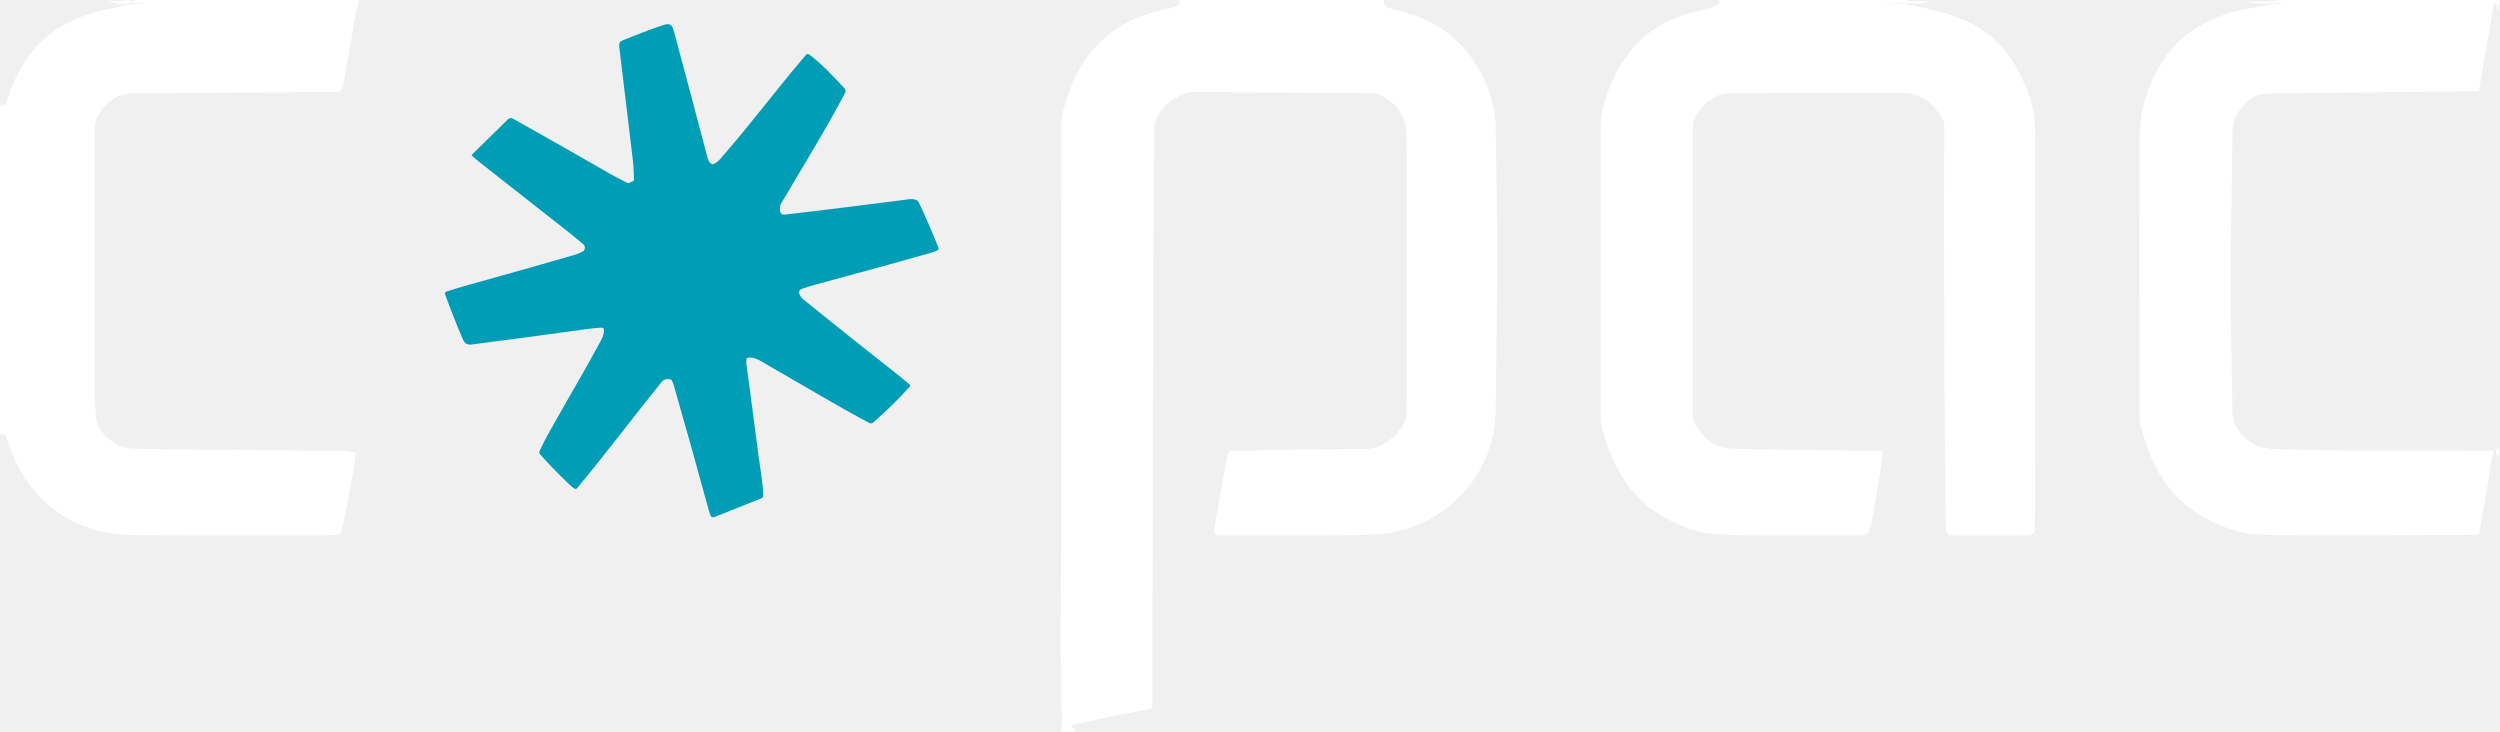
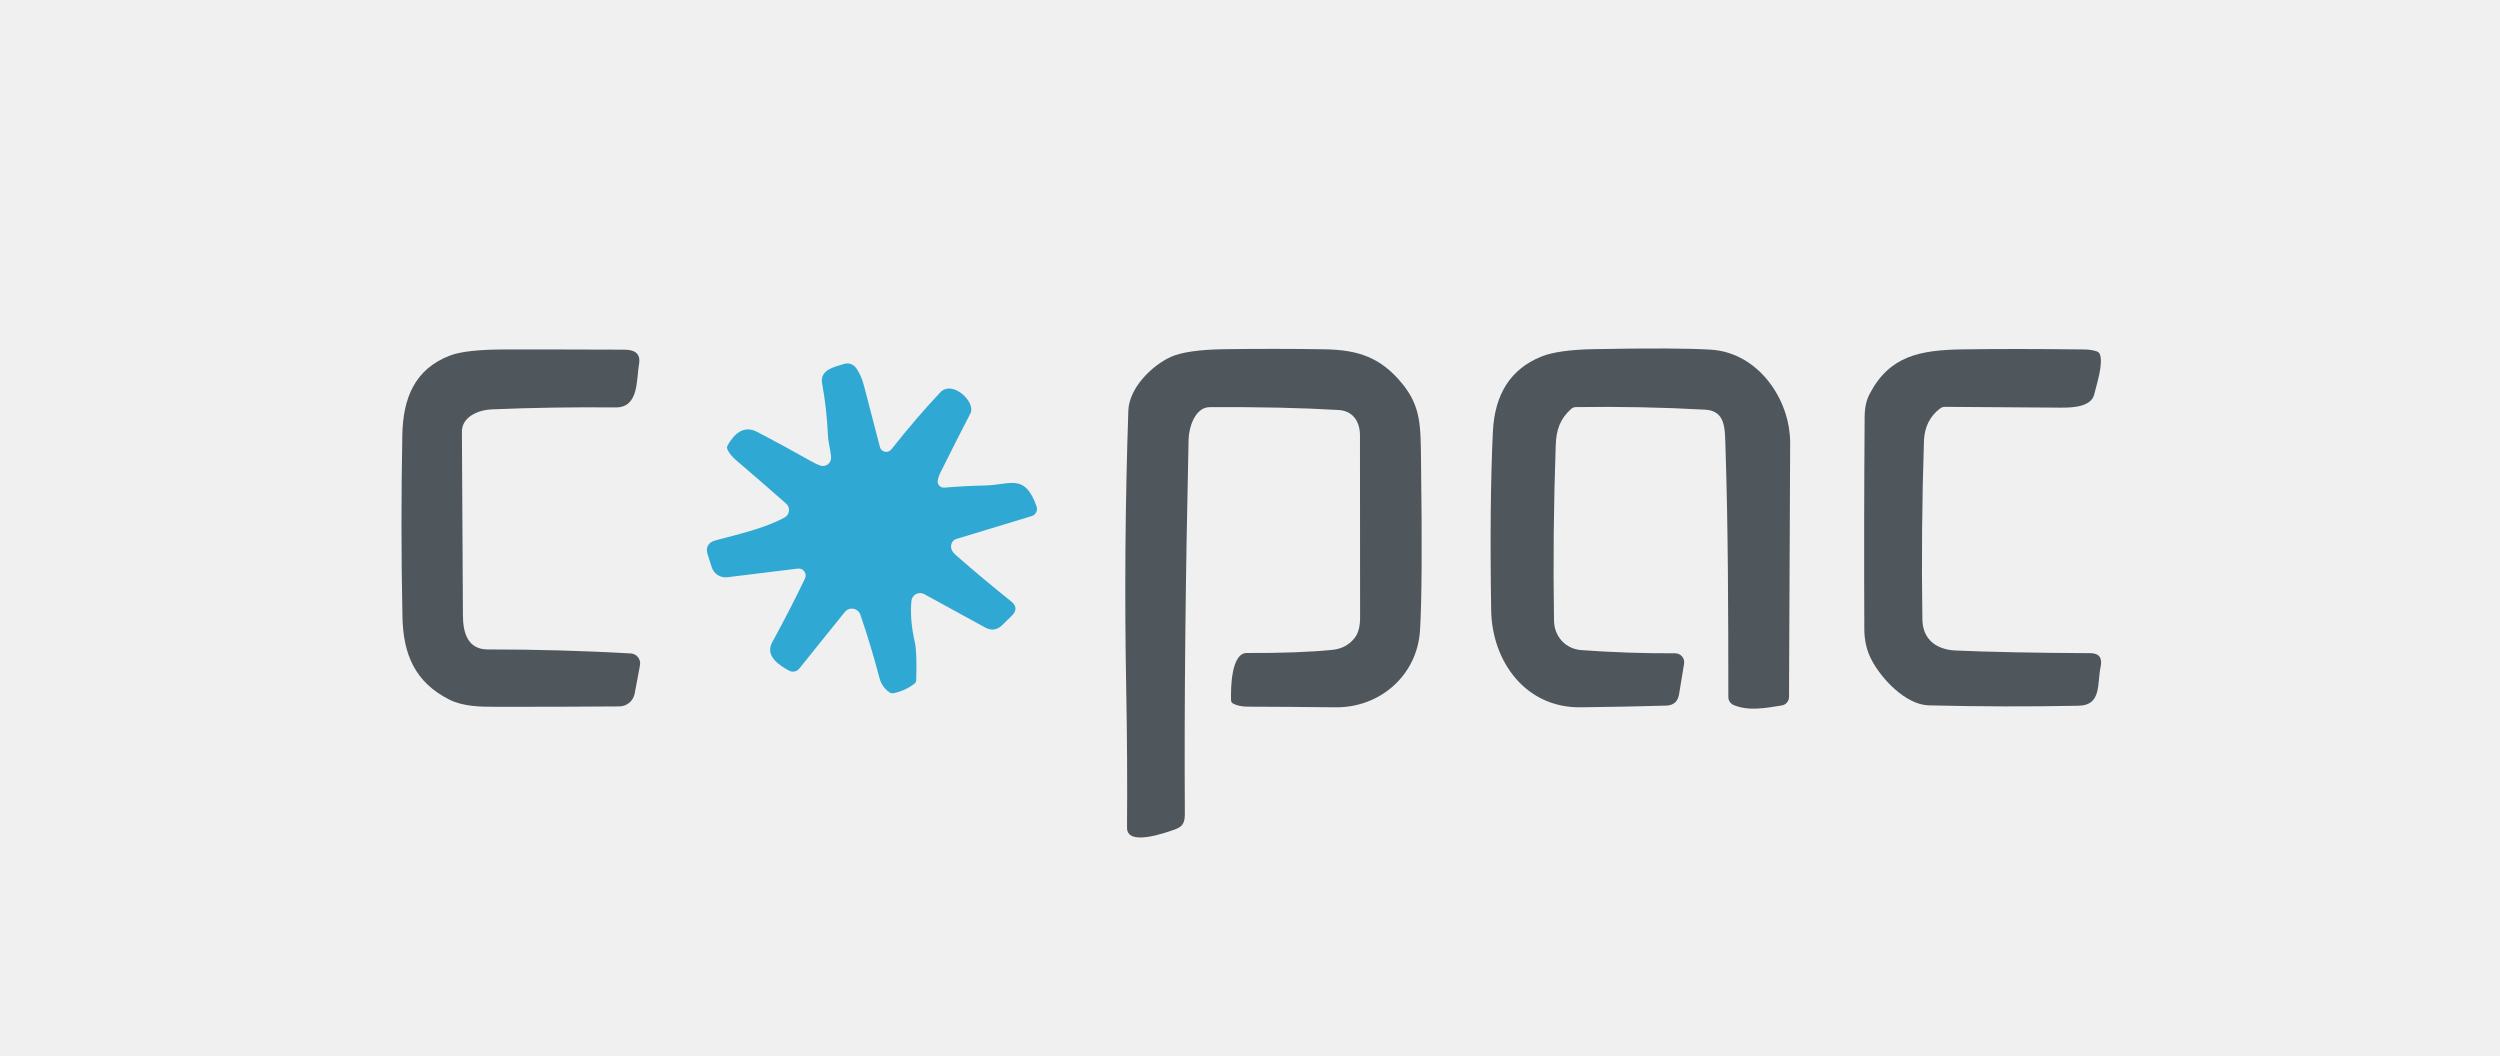
- <svg xmlns="http://www.w3.org/2000/svg" version="1.1" viewBox="0.00 0.00 1572.00 460.00">
-   <g stroke-width="2.00" fill="none" stroke-linecap="butt">
-     <path stroke="#ffffff" vector-effect="non-scaling-stroke" d="   M 225.72 1.02   Q 163.43 1.06 101.17 1.01   C 95.73 1.01 89.73 1.27 84.53 0.63" />
-     <path stroke="#ffffff" vector-effect="non-scaling-stroke" d="   M 870.23 1.05   L 741.80 1.03" />
-     <path stroke="#ffffff" vector-effect="non-scaling-stroke" d="   M 1199.23 0.90   L 1080.91 1.11" />
-     <path stroke="#ffffff" vector-effect="non-scaling-stroke" d="   M 1570.92 3.29   Q 1570.80 2.15 1570.29 1.55   Q 1569.86 1.06 1568.73 1.06   Q 1506.24 1.02 1443.75 0.92   Q 1437.52 0.91 1431.28 0.69" />
-     <path stroke="#ffffff" vector-effect="non-scaling-stroke" d="   M 82.10 0.89   L 73.23 1.90" />
-     <path stroke="#ffffff" vector-effect="non-scaling-stroke" d="   M 225.24 2.19   L 90.56 2.08" />
-     <path stroke="#ffffff" vector-effect="non-scaling-stroke" d="   M 1184.53 2.18   L 1081.04 2.20" />
-     <path stroke="#ffffff" vector-effect="non-scaling-stroke" d="   M 1568.16 1.99   L 1436.25 2.10" />
-     <path stroke="#ffffff" vector-effect="non-scaling-stroke" d="   M 870.64 2.93   C 866.80 2.64 862.97 2.24 859.11 2.24   Q 800.47 2.25 741.82 2.22" />
-     <path stroke="#ffffff" vector-effect="non-scaling-stroke" d="   M 1.13 272.94   L 0.00 267.48" />
-     <path stroke="#ffffff" vector-effect="non-scaling-stroke" d="   M 0.00 70.68   Q 1.26 70.40 0.50 66.72" />
-     <path stroke="#ffffff" vector-effect="non-scaling-stroke" d="   M 674.34 457.68   L 668.69 458.30   Q 668.60 458.31 668.61 458.39   L 668.63 458.69   Q 668.65 458.94 668.90 458.95   L 675.91 459.14" />
-   </g>
-   <path fill="#ffffff" d="   M 101.38 0.00   L 225.25 0.00   Q 226.52 1.01 225.72 1.02   Q 163.43 1.06 101.17 1.01   C 95.73 1.01 89.73 1.27 84.53 0.63   L 101.38 0.00   Z" />
-   <path fill="#ffffff" d="   M 742.86 0.00   L 870.00 0.00   Q 870.56 0.69 870.23 1.05   L 741.80 1.03   Q 741.40 0.60 742.86 0.00   Z" />
-   <path fill="#ffffff" d="   M 1081.88 0.00   L 1181.74 0.00   L 1199.23 0.90   L 1080.91 1.11   Q 1080.43 0.78 1081.88 0.00   Z" />
-   <path fill="#ffffff" d="   M 1445.38 0.00   L 1559.24 0.00   L 1571.22 0.29   Q 1571.74 0.31 1571.72 0.83   Q 1571.68 2.04 1570.92 3.29   Q 1570.80 2.15 1570.29 1.55   Q 1569.86 1.06 1568.73 1.06   Q 1506.24 1.02 1443.75 0.92   Q 1437.52 0.91 1431.28 0.69   L 1445.38 0.00   Z" />
-   <path fill="#ffffff" d="   M 82.10 0.89   L 73.23 1.90   Q 70.80 2.01 67.28 0.80   Q 67.23 0.79 67.28 0.79   L 82.10 0.89   Z" />
-   <ellipse fill="#ffffff" cx="0.00" cy="0.00" transform="translate(19.83,0.86) rotate(-0.2)" rx="7.92" ry="0.09" />
-   <path fill="#ffffff" d="   M 82.10 0.89   L 84.53 0.63   C 89.73 1.27 95.73 1.01 101.17 1.01   Q 163.43 1.06 225.72 1.02   L 225.24 2.19   L 90.56 2.08   Q 84.36 1.36 78.24 2.20   Q 76.01 2.50 73.23 1.90   L 82.10 0.89   Z" />
-   <path fill="#ffffff" d="   M 1199.23 0.90   L 1213.85 0.90   Q 1213.88 0.90 1213.87 0.87   Q 1213.87 0.86 1213.86 0.85   Q 1213.85 0.84 1213.83 0.84   Q 1209.43 2.40 1205.25 2.21   Q 1193.80 1.70 1184.53 2.18   L 1081.04 2.20   L 1080.91 1.11   L 1199.23 0.90   Z" />
-   <path fill="#ffffff" d="   M 1431.28 0.69   Q 1437.52 0.91 1443.75 0.92   Q 1506.24 1.02 1568.73 1.06   Q 1569.86 1.06 1570.29 1.55   Q 1570.80 2.15 1570.92 3.29   L 1570.92 6.09   Q 1570.92 7.16 1570.27 6.31   C 1569.35 5.12 1570.30 3.02 1569.62 2.16   Q 1569.19 1.62 1568.16 1.99   L 1436.25 2.10   C 1428.67 1.21 1421.03 3.44 1413.75 1.11   Q 1413.34 0.98 1413.76 0.89   Q 1414.43 0.74 1415.01 1.10   A 0.58 0.56 -27.7 0 0 1415.32 1.19   L 1431.28 0.69   Z" />
-   <path fill="#ffffff" d="   M 741.80 1.03   L 870.23 1.05   L 870.64 2.93   C 866.80 2.64 862.97 2.24 859.11 2.24   Q 800.47 2.25 741.82 2.22   L 741.80 1.03   Z" />
-   <path fill="#ffffff" d="   M 1568.16 1.99   L 1558.89 56.38   Q 1558.71 57.47 1557.60 57.47   C 1514.56 57.58 1471.77 58.53 1428.86 58.69   C 1426.19 58.70 1423.69 59.14 1421.05 59.53   C 1414.67 60.46 1408.18 68.32 1405.64 73.74   C 1404.07 77.12 1403.75 82.25 1403.72 86.05   Q 1403.51 110.40 1403.02 134.75   C 1402.60 155.82 1402.76 176.92 1402.82 197.99   C 1402.88 218.57 1403.58 239.17 1403.76 259.75   C 1403.84 269.35 1412.23 277.63 1420.76 280.82   Q 1424.44 282.20 1430.94 282.35   C 1445.71 282.69 1460.60 283.23 1475.25 283.25   Q 1520.50 283.31 1566.56 283.28   Q 1569.12 283.28 1567.78 285.46   C 1567.39 286.10 1567.00 286.71 1566.88 287.60   C 1564.71 303.41 1561.68 319.04 1559.02 335.00   A 1.58 1.58 0.0 0 1 1557.46 336.32   C 1515.63 336.55 1473.85 336.78 1432.01 336.51   C 1426.74 336.48 1421.48 336.07 1416.16 335.73   Q 1412.72 335.51 1409.90 334.80   C 1381.20 327.53 1361.17 311.10 1350.87 282.96   Q 1348.28 275.88 1346.64 270.25   Q 1345.55 266.51 1345.52 262.10   Q 1345.06 176.55 1345.39 90.99   Q 1345.44 78.09 1346.74 71.08   C 1350.51 50.74 1362.85 28.11 1381.52 17.27   C 1389.62 12.57 1395.95 9.67 1405.00 7.28   Q 1409.47 6.10 1426.62 2.93   C 1429.72 2.35 1432.98 2.52 1436.25 2.10   L 1568.16 1.99   Z" />
-   <path fill="#ffffff" d="   M 90.56 2.08   L 225.24 2.19   Q 223.74 7.80 222.80 13.51   Q 219.35 34.57 215.54 54.66   A 3.87 3.87 0.0 0 1 211.76 57.80   C 169.34 58.10 126.92 58.52 84.50 58.68   C 80.28 58.70 75.56 59.40 71.87 61.76   Q 64.41 66.51 60.71 74.56   Q 59.57 77.04 59.57 80.42   Q 59.46 166.80 59.70 253.15   C 59.71 256.82 60.19 260.53 60.54 264.26   C 61.21 271.37 72.49 280.56 79.23 281.50   C 81.26 281.78 83.30 282.17 85.34 282.20   C 128.47 282.92 171.61 283.13 214.75 283.45   Q 218.41 283.48 222.47 284.31   A 1.53 1.52 -80.0 0 1 223.67 286.03   Q 220.03 310.15 214.80 333.76   Q 214.29 336.05 211.67 336.23   Q 204.22 336.75 196.75 336.76   Q 142.42 336.87 88.10 336.51   C 77.60 336.44 68.11 335.97 57.43 332.50   Q 31.30 324.03 16.07 301.22   Q 8.87 290.43 3.89 274.66   Q 3.26 272.66 1.13 272.94   L 0.00 267.48   L 0.00 70.68   Q 1.26 70.40 0.50 66.72   Q 0.00 67.31 0.70 66.37   A 0.33 0.32 -72.1 0 1 0.93 66.25   Q 3.59 66.10 4.04 64.52   C 8.81 47.50 19.02 29.70 33.83 19.67   C 48.66 9.63 63.09 6.30 80.75 3.10   Q 80.95 3.07 81.31 2.87   Q 81.75 2.64 82.24 2.61   L 90.56 2.08   Z" />
-   <path fill="#ffffff" d="   M 741.82 2.22   Q 800.47 2.25 859.11 2.24   C 862.97 2.24 866.80 2.64 870.64 2.93   Q 871.88 4.69 873.48 5.08   Q 881.90 7.11 887.93 9.13   C 914.17 17.92 931.75 38.39 938.55 64.75   C 939.98 70.27 940.45 76.74 940.52 82.55   Q 940.73 100.65 941.07 118.75   C 941.90 163.52 941.08 208.31 940.52 253.08   C 940.44 259.75 940.31 267.21 938.83 273.61   C 931.57 305.03 908.72 327.16 877.34 334.47   Q 873.00 335.48 866.59 335.84   C 861.73 336.11 856.97 336.47 852.13 336.52   Q 809.55 336.94 766.44 336.61   A 2.96 2.96 0.0 0 1 763.54 333.18   Q 767.10 310.92 771.51 288.26   Q 771.90 286.24 772.44 284.63   A 1.71 1.70 8.8 0 1 774.05 283.46   Q 785.82 283.38 797.25 283.05   C 818.00 282.46 838.75 282.51 859.50 282.28   C 869.39 282.17 879.34 273.71 883.34 265.20   Q 884.44 262.85 884.44 259.70   C 884.47 202.28 884.76 144.89 884.44 87.48   Q 884.40 79.54 883.02 75.68   C 880.44 68.50 874.54 62.85 867.60 59.69   Q 865.10 58.55 861.69 58.55   C 824.87 58.56 788.08 58.09 751.27 57.80   Q 747.74 57.77 744.94 58.84   C 735.42 62.50 726.10 70.62 725.83 80.79   Q 725.62 88.65 725.57 96.50   C 724.88 212.52 724.87 328.52 724.60 444.54   A 1.28 1.27 84.7 0 1 723.58 445.78   Q 715.64 447.33 707.54 448.80   C 697.02 450.70 686.07 453.44 675.26 455.55   Q 674.06 455.79 673.27 456.66   Q 672.81 457.18 673.47 457.40   L 674.34 457.68   L 668.69 458.30   Q 668.60 458.31 668.61 458.39   L 668.63 458.69   Q 668.65 458.94 668.90 458.95   L 675.91 459.14   L 669.88 460.00   L 668.50 460.00   Q 667.86 459.71 666.91 459.62   A 0.39 0.39 0.0 0 1 666.65 458.97   L 667.30 458.23   Q 667.64 457.85 667.63 457.35   Q 667.39 437.54 667.43 417.75   C 667.43 415.54 666.71 413.03 666.70 410.73   C 666.69 393.06 667.20 375.09 667.21 357.75   Q 667.28 218.03 667.47 78.30   Q 667.48 73.80 668.53 69.82   Q 669.95 64.47 671.68 59.22   C 679.35 35.97 695.95 17.64 718.79 9.70   Q 724.43 7.74 736.01 5.02   Q 737.11 4.76 740.59 3.35   Q 741.05 3.16 741.37 2.77   L 741.82 2.22   Z" />
-   <path fill="#ffffff" d="   M 1081.04 2.20   L 1184.53 2.18   Q 1196.43 2.03 1199.99 2.77   C 1223.15 7.62 1245.23 12.61 1260.56 31.70   Q 1268.08 41.06 1274.31 55.71   C 1279.11 66.99 1279.72 77.05 1279.74 87.75   Q 1279.92 203.75 1279.63 319.75   Q 1279.61 326.63 1279.36 333.50   C 1279.22 337.37 1273.79 336.70 1271.15 336.73   Q 1244.89 337.04 1228.00 336.64   Q 1223.69 336.54 1223.54 332.09   Q 1223.35 326.27 1223.29 320.50   Q 1222.12 199.13 1222.53 77.75   Q 1222.53 76.89 1221.53 75.02   C 1217.86 68.25 1213.31 63.05 1206.03 60.21   C 1199.49 57.67 1189.85 58.49 1182.25 58.48   Q 1114.75 58.35 1088.00 58.74   C 1084.83 58.79 1080.57 59.47 1077.64 61.33   C 1072.18 64.81 1064.56 72.34 1064.56 79.53   Q 1064.58 171.02 1064.56 262.50   C 1064.56 266.42 1069.74 272.32 1072.44 275.04   C 1078.46 281.12 1084.33 282.08 1093.46 282.27   Q 1137.73 283.20 1182.08 283.43   Q 1184.04 283.44 1183.79 285.38   Q 1181.09 306.48 1177.01 327.45   C 1175.32 336.13 1174.89 336.69 1166.30 336.72   Q 1130.23 336.89 1094.18 336.55   C 1089.23 336.51 1083.84 335.99 1078.61 335.71   C 1070.19 335.27 1062.68 333.06 1054.71 329.51   C 1028.36 317.78 1014.78 297.14 1007.52 269.78   Q 1006.45 265.75 1006.45 261.09   Q 1006.39 170.12 1006.45 79.15   Q 1006.45 73.49 1007.58 68.99   C 1012.60 48.96 1023.82 28.22 1041.97 17.18   Q 1053.34 10.27 1066.29 7.20   C 1070.79 6.14 1078.32 4.76 1081.04 2.20   Z" />
-   <path fill="#009eb6" d="   M 448.33 103.29   Q 450.74 102.37 452.20 100.71   C 471.15 79.31 488.19 56.21 506.82 34.50   A 1.49 1.49 0.0 0 1 508.81 34.27   C 516.70 39.94 524.19 48.35 530.95 55.40   A 2.63 2.63 0.0 0 1 531.38 58.43   C 519.00 81.88 504.86 104.75 491.37 127.60   Q 489.66 130.50 490.68 133.45   A 2.29 2.29 0.0 0 0 493.09 134.97   C 518.19 132.23 543.21 128.77 568.27 125.73   C 571.27 125.37 576.25 124.05 577.88 127.55   Q 584.31 141.37 590.09 155.66   A 1.44 1.43 -24.6 0 1 589.41 157.48   Q 587.76 158.30 585.97 158.81   Q 549.57 169.08 513.05 178.89   Q 508.53 180.10 504.13 181.68   C 500.73 182.90 503.32 186.81 505.05 188.21   Q 533.04 210.89 561.38 233.14   Q 566.61 237.24 572.05 241.84   A 0.86 0.86 0.0 0 1 572.13 243.07   Q 561.22 255.14 548.91 265.76   A 2.01 1.99 -51.2 0 1 546.67 266.01   C 525.46 254.72 504.74 242.14 483.86 230.23   C 478.79 227.34 474.41 223.95 469.95 225.04   Q 469.46 225.16 469.40 225.66   Q 469.15 227.87 469.46 230.01   C 472.94 254.53 475.74 279.14 479.37 303.64   C 479.77 306.32 479.81 308.95 479.89 311.59   A 1.84 1.82 78.4 0 1 478.74 313.35   L 449.08 325.16   A 1.77 1.77 0.0 0 1 446.78 324.16   Q 446.14 322.52 445.64 320.72   Q 434.86 281.15 423.52 241.73   Q 423.11 240.31 422.31 239.07   Q 422.04 238.64 421.54 238.55   C 419.32 238.16 417.57 238.27 416.03 240.18   C 398.20 262.26 381.27 284.81 362.95 306.87   Q 362.19 307.79 361.16 307.19   Q 360.03 306.54 358.59 305.17   Q 348.56 295.65 339.67 285.79   A 2.10 2.09 -54.0 0 1 339.32 283.53   Q 341.67 278.38 344.51 273.26   C 355.61 253.27 367.42 233.61 378.22 213.48   Q 379.78 210.55 379.78 207.42   A 1.42 1.42 0.0 0 0 378.27 206.00   Q 373.35 206.31 368.50 206.98   Q 332.78 211.98 297.00 216.57   C 293.68 217.00 292.25 216.19 290.91 213.06   Q 284.93 199.06 279.84 184.99   A 1.25 1.24 70.9 0 1 280.62 183.38   Q 287.45 181.14 294.00 179.32   Q 340.31 166.43 362.26 159.98   Q 363.96 159.48 366.81 157.93   Q 367.22 157.70 367.41 157.27   Q 368.41 154.98 366.70 153.53   Q 361.24 148.90 358.76 146.95   Q 330.00 124.35 301.26 101.74   Q 298.94 99.91 296.82 98.03   A 0.56 0.56 0.0 0 1 296.80 97.21   L 319.37 75.06   Q 320.82 73.64 322.60 74.63   Q 352.99 91.67 382.89 108.88   Q 387.10 111.29 394.56 115.05   Q 395.05 115.30 395.55 115.07   L 398.06 113.89   A 1.09 1.09 0.0 0 0 398.68 112.86   C 398.52 108.58 398.38 104.39 397.86 100.09   Q 393.54 64.68 389.37 29.25   Q 389.04 26.41 391.31 25.48   Q 410.19 17.81 418.01 15.52   C 422.42 14.24 423.04 17.13 423.95 20.48   Q 434.60 59.96 444.98 99.51   Q 445.60 101.84 447.46 103.17   Q 447.87 103.46 448.33 103.29   Z" />
-   <path fill="#ffffff" d="   M 0.50 66.72   Q 1.26 70.40 0.00 70.68   L 0.00 67.50   Q 0.08 67.88 0.50 66.72   Z" />
-   <path fill="#ffffff" d="   M 0.00 267.48   L 1.13 272.94   Q 1.79 273.43 1.23 273.88   Q 0.70 274.31 0.52 273.64   L 0.00 271.62   L 0.00 267.48   Z" />
-   <path fill="#ffffff" d="   M 1570.95 286.68   A 0.03 0.03 0.0 0 1 1570.91 286.71   L 1570.84 286.70   A 2.13 1.46 -84.0 0 1 1569.62 284.43   L 1569.65 284.07   A 2.13 1.46 -84.0 0 1 1571.33 282.10   L 1571.40 282.11   A 0.03 0.03 0.0 0 1 1571.42 282.14   L 1570.95 286.68   Z" />
-   <path fill="#ffffff" d="   M 674.34 457.68   Q 678.59 459.27 675.91 459.14   L 668.90 458.95   Q 668.65 458.94 668.63 458.69   L 668.61 458.39   Q 668.60 458.31 668.69 458.30   L 674.34 457.68   Z" />
+ <svg xmlns="http://www.w3.org/2000/svg" version="1.1" viewBox="0.00 0.00 592.00 250.00">
+   <path fill="#4f575d" d="   M 286.50 96.41   C 282.81 96.43 281.51 101.56 281.46 104.00   Q 280.34 154.07 280.57 192.50   C 280.58 194.47 280.34 195.64 278.31 196.38   C 275.80 197.28 266.85 200.45 266.88 196.00   Q 267.00 179.62 266.69 163.25   Q 266.07 130.24 267.19 97.25   C 267.37 91.75 272.94 86.45 277.29 84.50   Q 281.06 82.82 289.95 82.69   Q 301.78 82.53 313.60 82.71   C 321.81 82.84 327.02 84.74 332.00 90.79   C 336.58 96.36 336.39 101.03 336.50 109.31   Q 336.90 138.91 336.26 149.25   C 335.61 159.92 326.80 167.60 316.25 167.49   Q 305.87 167.37 295.50 167.34   Q 293.36 167.33 292.01 166.61   Q 291.52 166.35 291.51 165.80   C 291.43 162.75 291.58 154.61 295.25 154.63   Q 307.57 154.68 315.48 153.89   Q 318.88 153.55 320.82 151.01   Q 322.08 149.36 322.07 146.18   Q 322.04 124.63 322.04 103.11   C 322.04 99.75 320.31 97.29 316.99 97.09   Q 304.07 96.32 286.50 96.41   Z" />
+   <path fill="#4f575d" d="   M 367.99 146.96   C 368.05 150.77 370.74 153.68 374.50 153.95   Q 385.49 154.75 396.68 154.70   A 2.12 2.12 0.0 0 1 398.79 157.17   L 397.60 164.41   Q 397.17 167.02 394.52 167.09   Q 384.40 167.38 374.25 167.49   C 361.24 167.63 353.30 156.63 353.11 144.50   Q 352.71 119.29 353.51 102.26   Q 354.15 88.79 365.01 84.43   Q 368.96 82.84 377.38 82.68   Q 397.30 82.30 405.24 82.81   C 416.22 83.52 423.96 94.42 423.91 105.00   Q 423.76 135.14 423.64 165.05   A 2.04 2.04 0.0 0 1 421.92 167.05   C 418.21 167.64 414.08 168.47 410.51 166.94   A 2.05 2.04 -78.4 0 1 409.27 165.06   C 409.25 145.34 409.24 125.58 408.59 105.87   C 408.45 101.45 408.64 97.28 403.77 97.01   Q 388.53 96.17 373.17 96.40   A 1.69 1.64 -65.2 0 0 372.06 96.83   C 369.48 99.12 368.53 101.70 368.40 105.36   Q 367.66 126.16 367.99 146.96   Z" />
+   <path fill="#4f575d" d="   M 459.41 96.73   Q 455.75 99.50 455.59 104.50   Q 454.90 125.57 455.22 146.68   C 455.30 151.53 458.65 153.85 463.11 154.04   Q 475.17 154.57 495.00 154.67   Q 498.12 154.69 497.42 157.96   C 496.58 161.86 497.71 167.02 492.23 167.12   Q 474.49 167.47 456.75 167.03   C 451.15 166.89 445.29 160.49 443.04 155.98   Q 441.49 152.89 441.47 149.00   Q 441.36 123.81 441.55 98.62   Q 441.57 95.50 442.72 93.30   C 447.45 84.26 454.58 82.88 464.88 82.73   Q 476.90 82.55 493.50 82.75   Q 495.26 82.77 496.51 83.20   A 1.16 1.16 0.0 0 1 497.22 83.84   C 498.15 85.96 496.47 91.11 495.90 93.42   C 495.20 96.24 491.16 96.56 488.00 96.53   Q 474.52 96.41 460.58 96.34   A 1.89 1.86 -63.0 0 0 459.41 96.73   Z" />
+   <path fill="#4f575d" d="   M 116.41 96.94   C 113.38 97.07 109.37 98.62 109.38 102.25   Q 109.48 124.00 109.62 145.74   C 109.65 149.63 110.62 153.79 115.50 153.79   Q 132.64 153.78 149.36 154.73   A 2.36 2.36 0.0 0 1 151.55 157.52   L 150.29 164.24   A 3.72 3.72 0.0 0 1 146.66 167.28   Q 132.05 167.39 117.50 167.37   C 113.74 167.37 109.69 167.33 106.35 165.64   C 98.36 161.59 95.49 155.09 95.30 146.11   Q 94.86 124.56 95.27 103.02   C 95.44 94.25 98.21 87.42 106.51 84.21   Q 110.22 82.78 119.18 82.76   Q 133.46 82.74 147.76 82.80   C 150.06 82.80 151.80 83.50 151.32 86.26   C 150.66 90.02 151.32 96.53 145.76 96.48   Q 131.08 96.33 116.41 96.94   Z" />
+   <path fill="#2fa9d3" d="   M 215.82 142.30   Q 215.41 146.72 216.64 152.12   Q 217.16 154.44 216.96 161.09   Q 216.94 161.59 216.54 161.90   Q 214.32 163.59 211.57 164.15   A 1.20 1.20 0.0 0 1 210.65 163.96   Q 208.84 162.71 208.29 160.65   Q 206.25 152.89 203.73 145.56   A 2.13 2.13 0.0 0 0 200.06 144.91   L 189.25 158.34   A 1.90 1.90 0.0 0 1 186.87 158.82   C 184.46 157.53 181.10 155.31 182.86 152.09   Q 187.07 144.41 190.62 136.99   A 1.65 1.64 -80.6 0 0 188.94 134.64   L 172.24 136.69   A 3.44 3.43 -12.6 0 1 168.55 134.35   L 167.61 131.44   Q 166.71 128.70 169.50 127.94   C 174.21 126.65 181.02 125.18 185.82 122.52   A 2.00 2.00 0.0 0 0 186.17 119.27   Q 180.36 114.14 174.29 108.96   Q 172.86 107.75 172.25 106.41   A 1.06 1.04 48.1 0 1 172.29 105.48   C 173.78 102.87 176.00 100.55 179.31 102.28   Q 185.72 105.62 192.00 109.18   Q 193.34 109.94 194.24 110.25   A 1.95 1.95 0.0 0 0 196.80 108.26   C 196.67 106.44 196.12 104.74 196.05 103.06   Q 195.79 96.87 194.67 90.76   C 194.08 87.52 197.71 86.87 199.87 86.18   A 2.55 2.55 0.0 0 1 202.74 87.16   Q 203.97 88.93 204.56 91.23   Q 206.55 98.93 208.37 105.86   A 1.54 1.54 0.0 0 0 211.07 106.42   Q 216.93 98.99 222.66 92.91   C 225.54 89.87 231.17 95.23 229.80 97.88   Q 226.19 104.86 222.70 111.89   Q 222.21 112.87 222.06 113.79   A 1.45 1.45 0.0 0 0 223.62 115.47   Q 228.35 115.07 233.23 114.96   C 239.39 114.82 242.65 112.00 245.46 119.92   A 1.78 1.77 71.8 0 1 244.31 122.21   L 226.45 127.63   A 2.02 1.86 61.0 0 0 225.69 130.76   Q 226.06 131.21 226.85 131.89   Q 233.38 137.57 239.42 142.39   Q 241.43 143.99 239.60 145.80   L 237.33 148.03   Q 235.51 149.81 233.28 148.59   L 218.86 140.69   A 2.06 2.06 0.0 0 0 215.82 142.30   Z" />
</svg>
